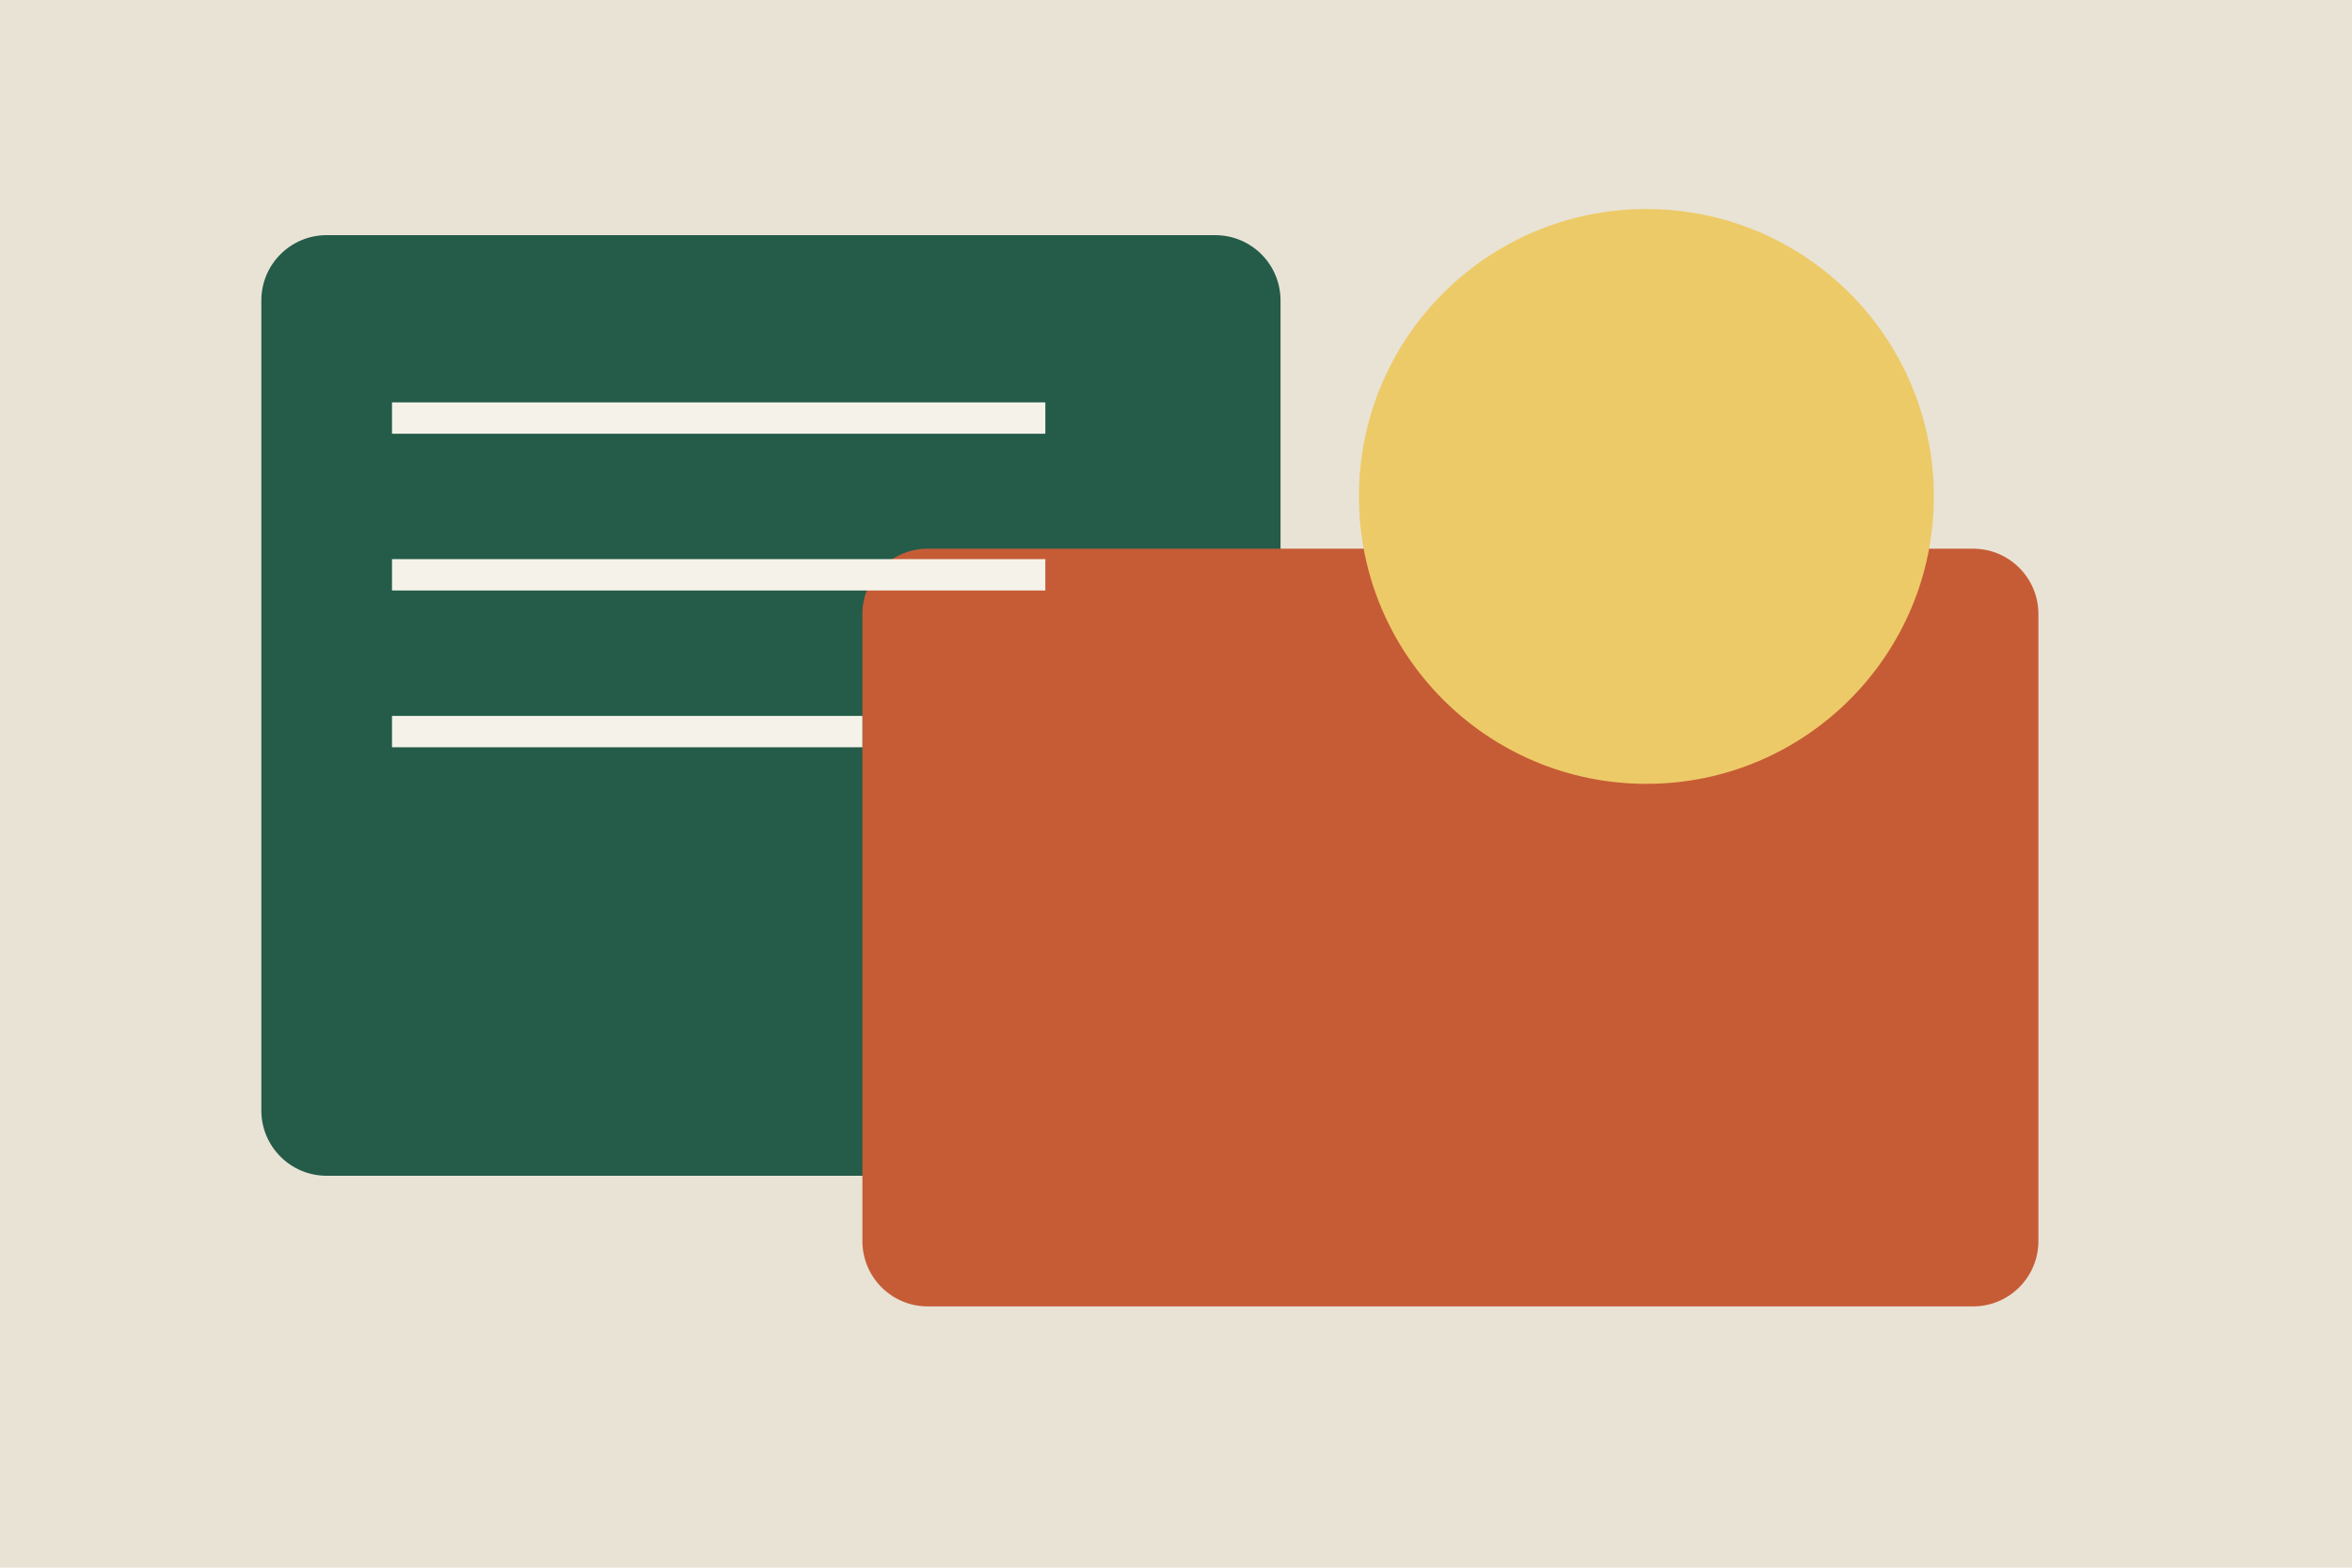
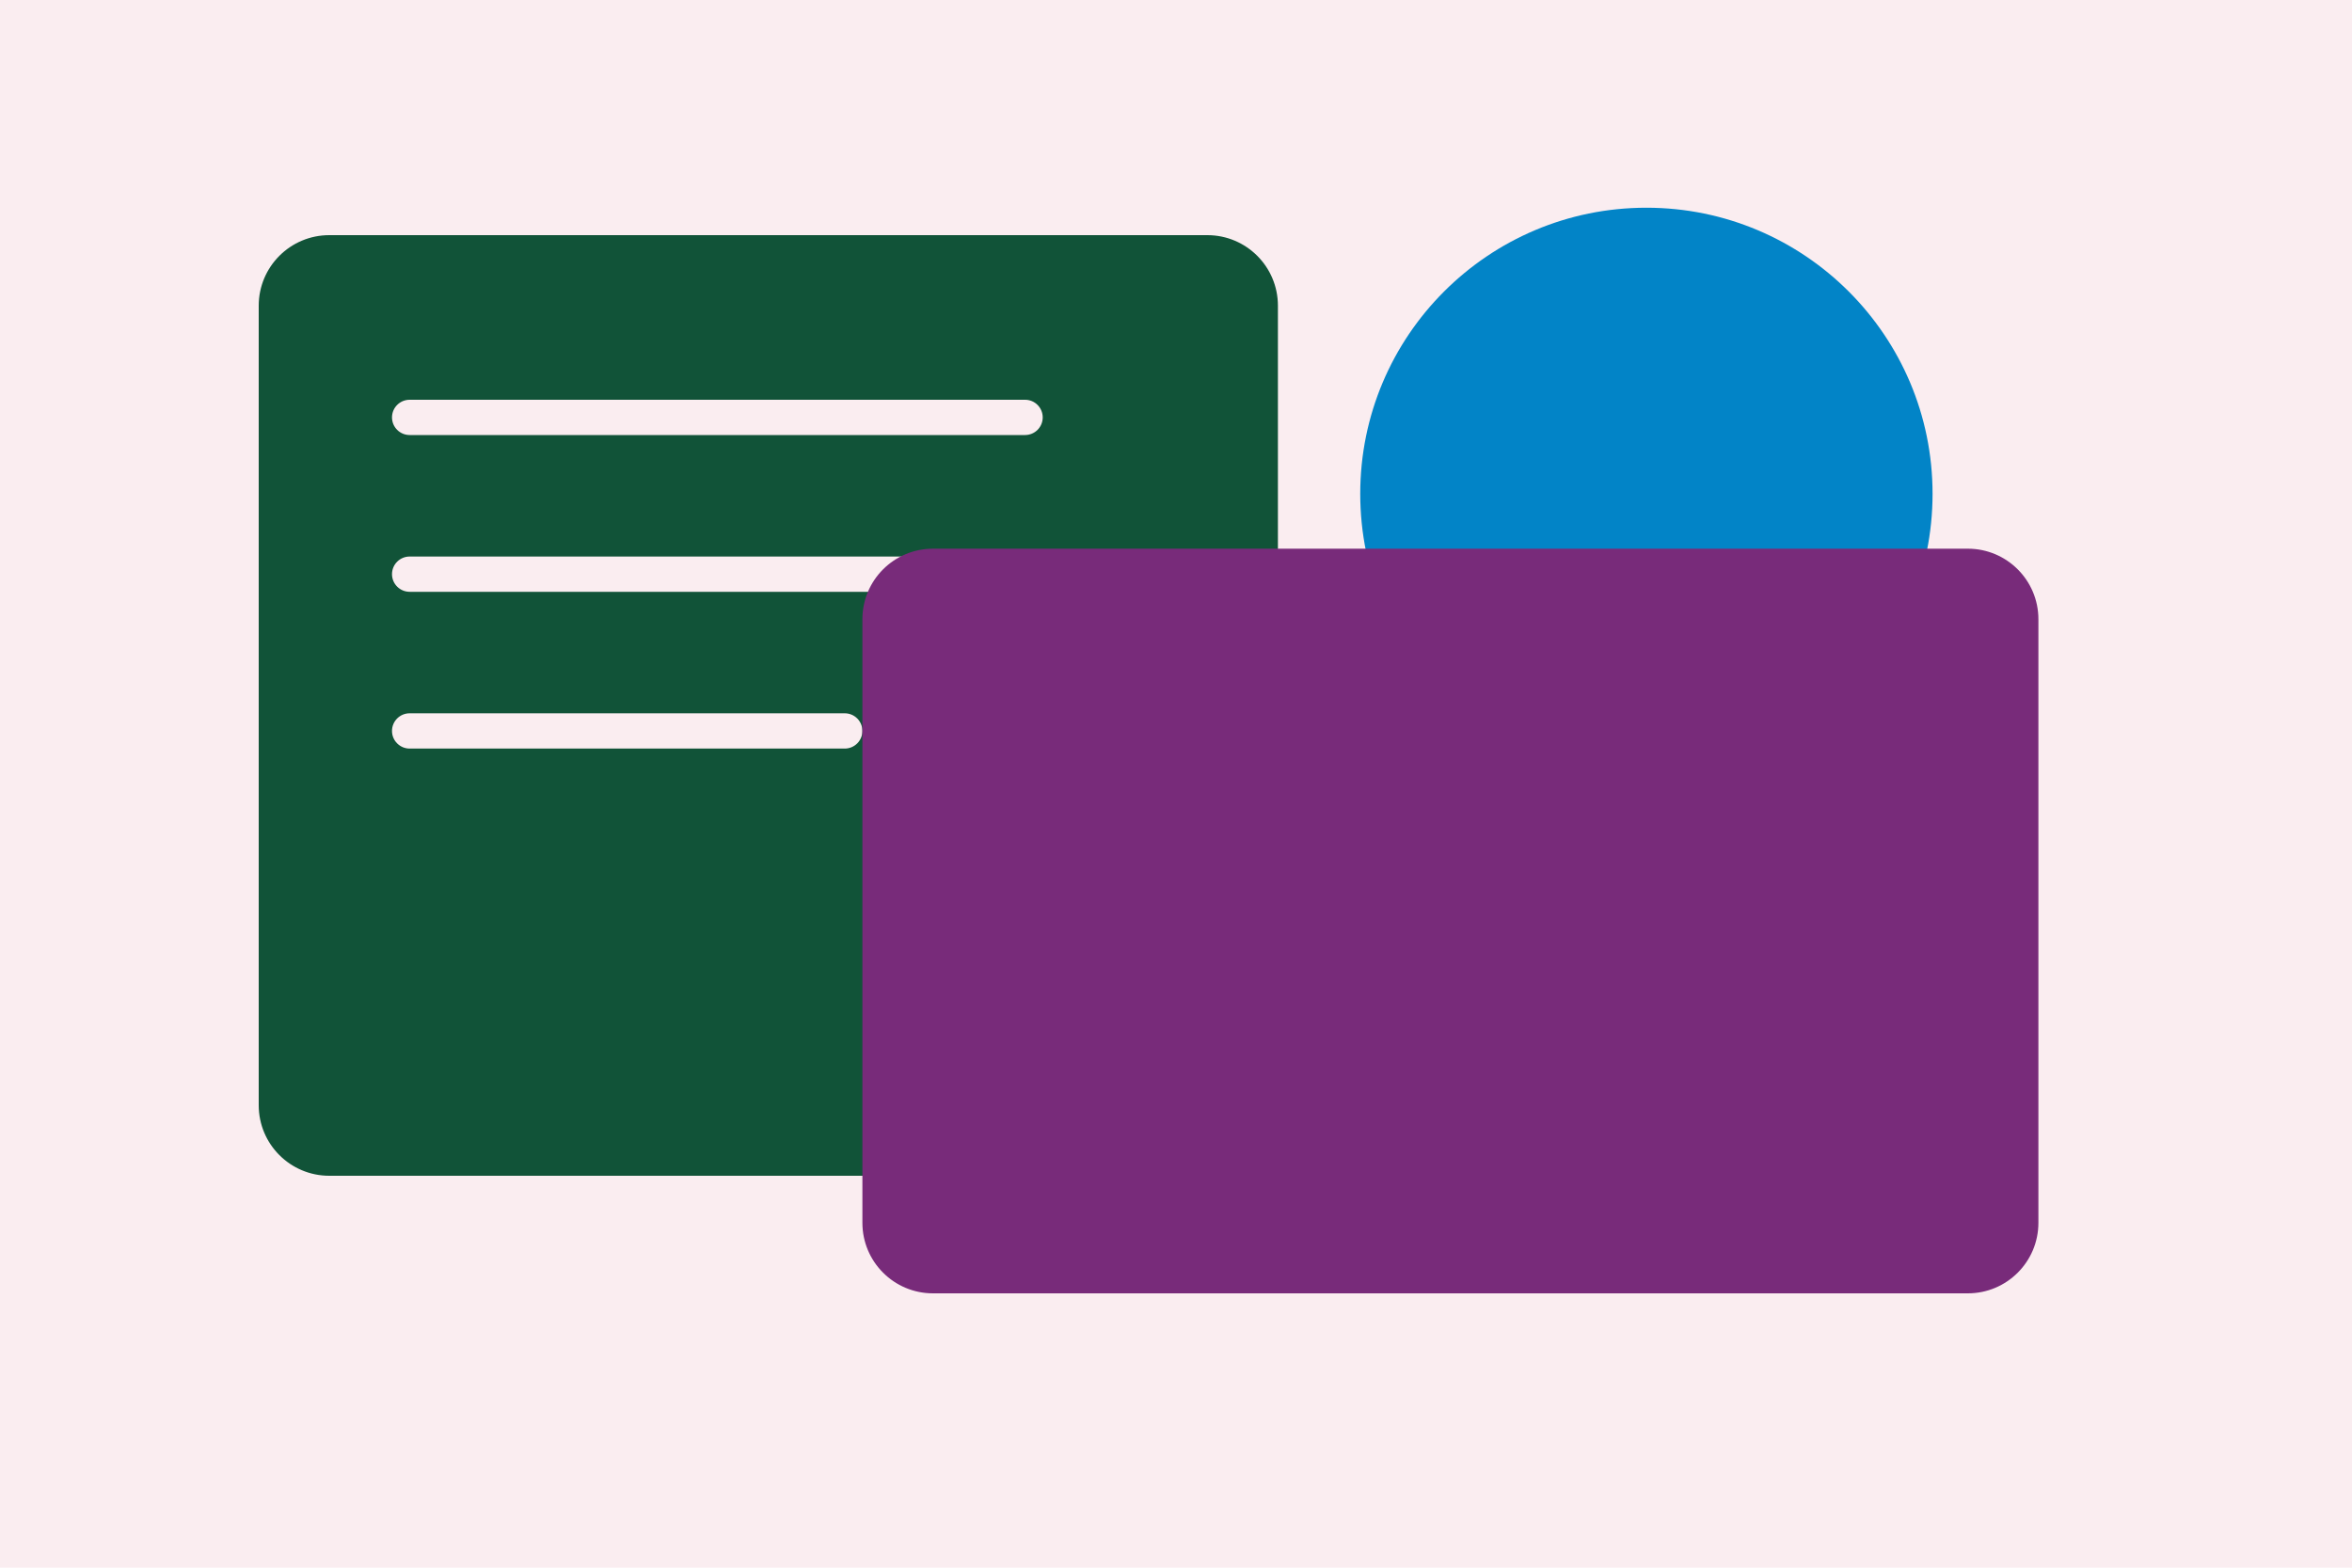
- <svg xmlns="http://www.w3.org/2000/svg" viewBox="0 0 900 600" width="900" height="600">
-   <rect width="900" height="600" fill="#e9e3d6" />
-   <rect x="100" y="90" width="390" height="360" rx="25" fill="#245c49" />
-   <rect x="330" y="210" width="450" height="290" rx="25" fill="#c65c36" />
-   <circle cx="630" cy="190" r="110" fill="#edca68" />
-   <path d="M150 160h250M150 220h250M150 280h180" stroke="#f5f2e9" stroke-width="12" />
+ <svg xmlns="http://www.w3.org/2000/svg" viewBox="0 0 1200 800" width="1200" height="800">
+   <rect width="1200" height="800" fill="#faedf0" />
+   <rect x="132" y="120" width="520" height="480" rx="36" fill="#115338" />
+   <rect x="200" y="204" width="332" height="18" rx="9" fill="#faedf0" />
+   <rect x="200" y="284" width="332" height="18" rx="9" fill="#faedf0" />
+   <rect x="200" y="364" width="240" height="18" rx="9" fill="#faedf0" />
+   <circle cx="840" cy="252" r="146" fill="#0284c7" />
+   <rect x="440" y="280" width="600" height="380" rx="36" fill="#782b7a" />
</svg>
